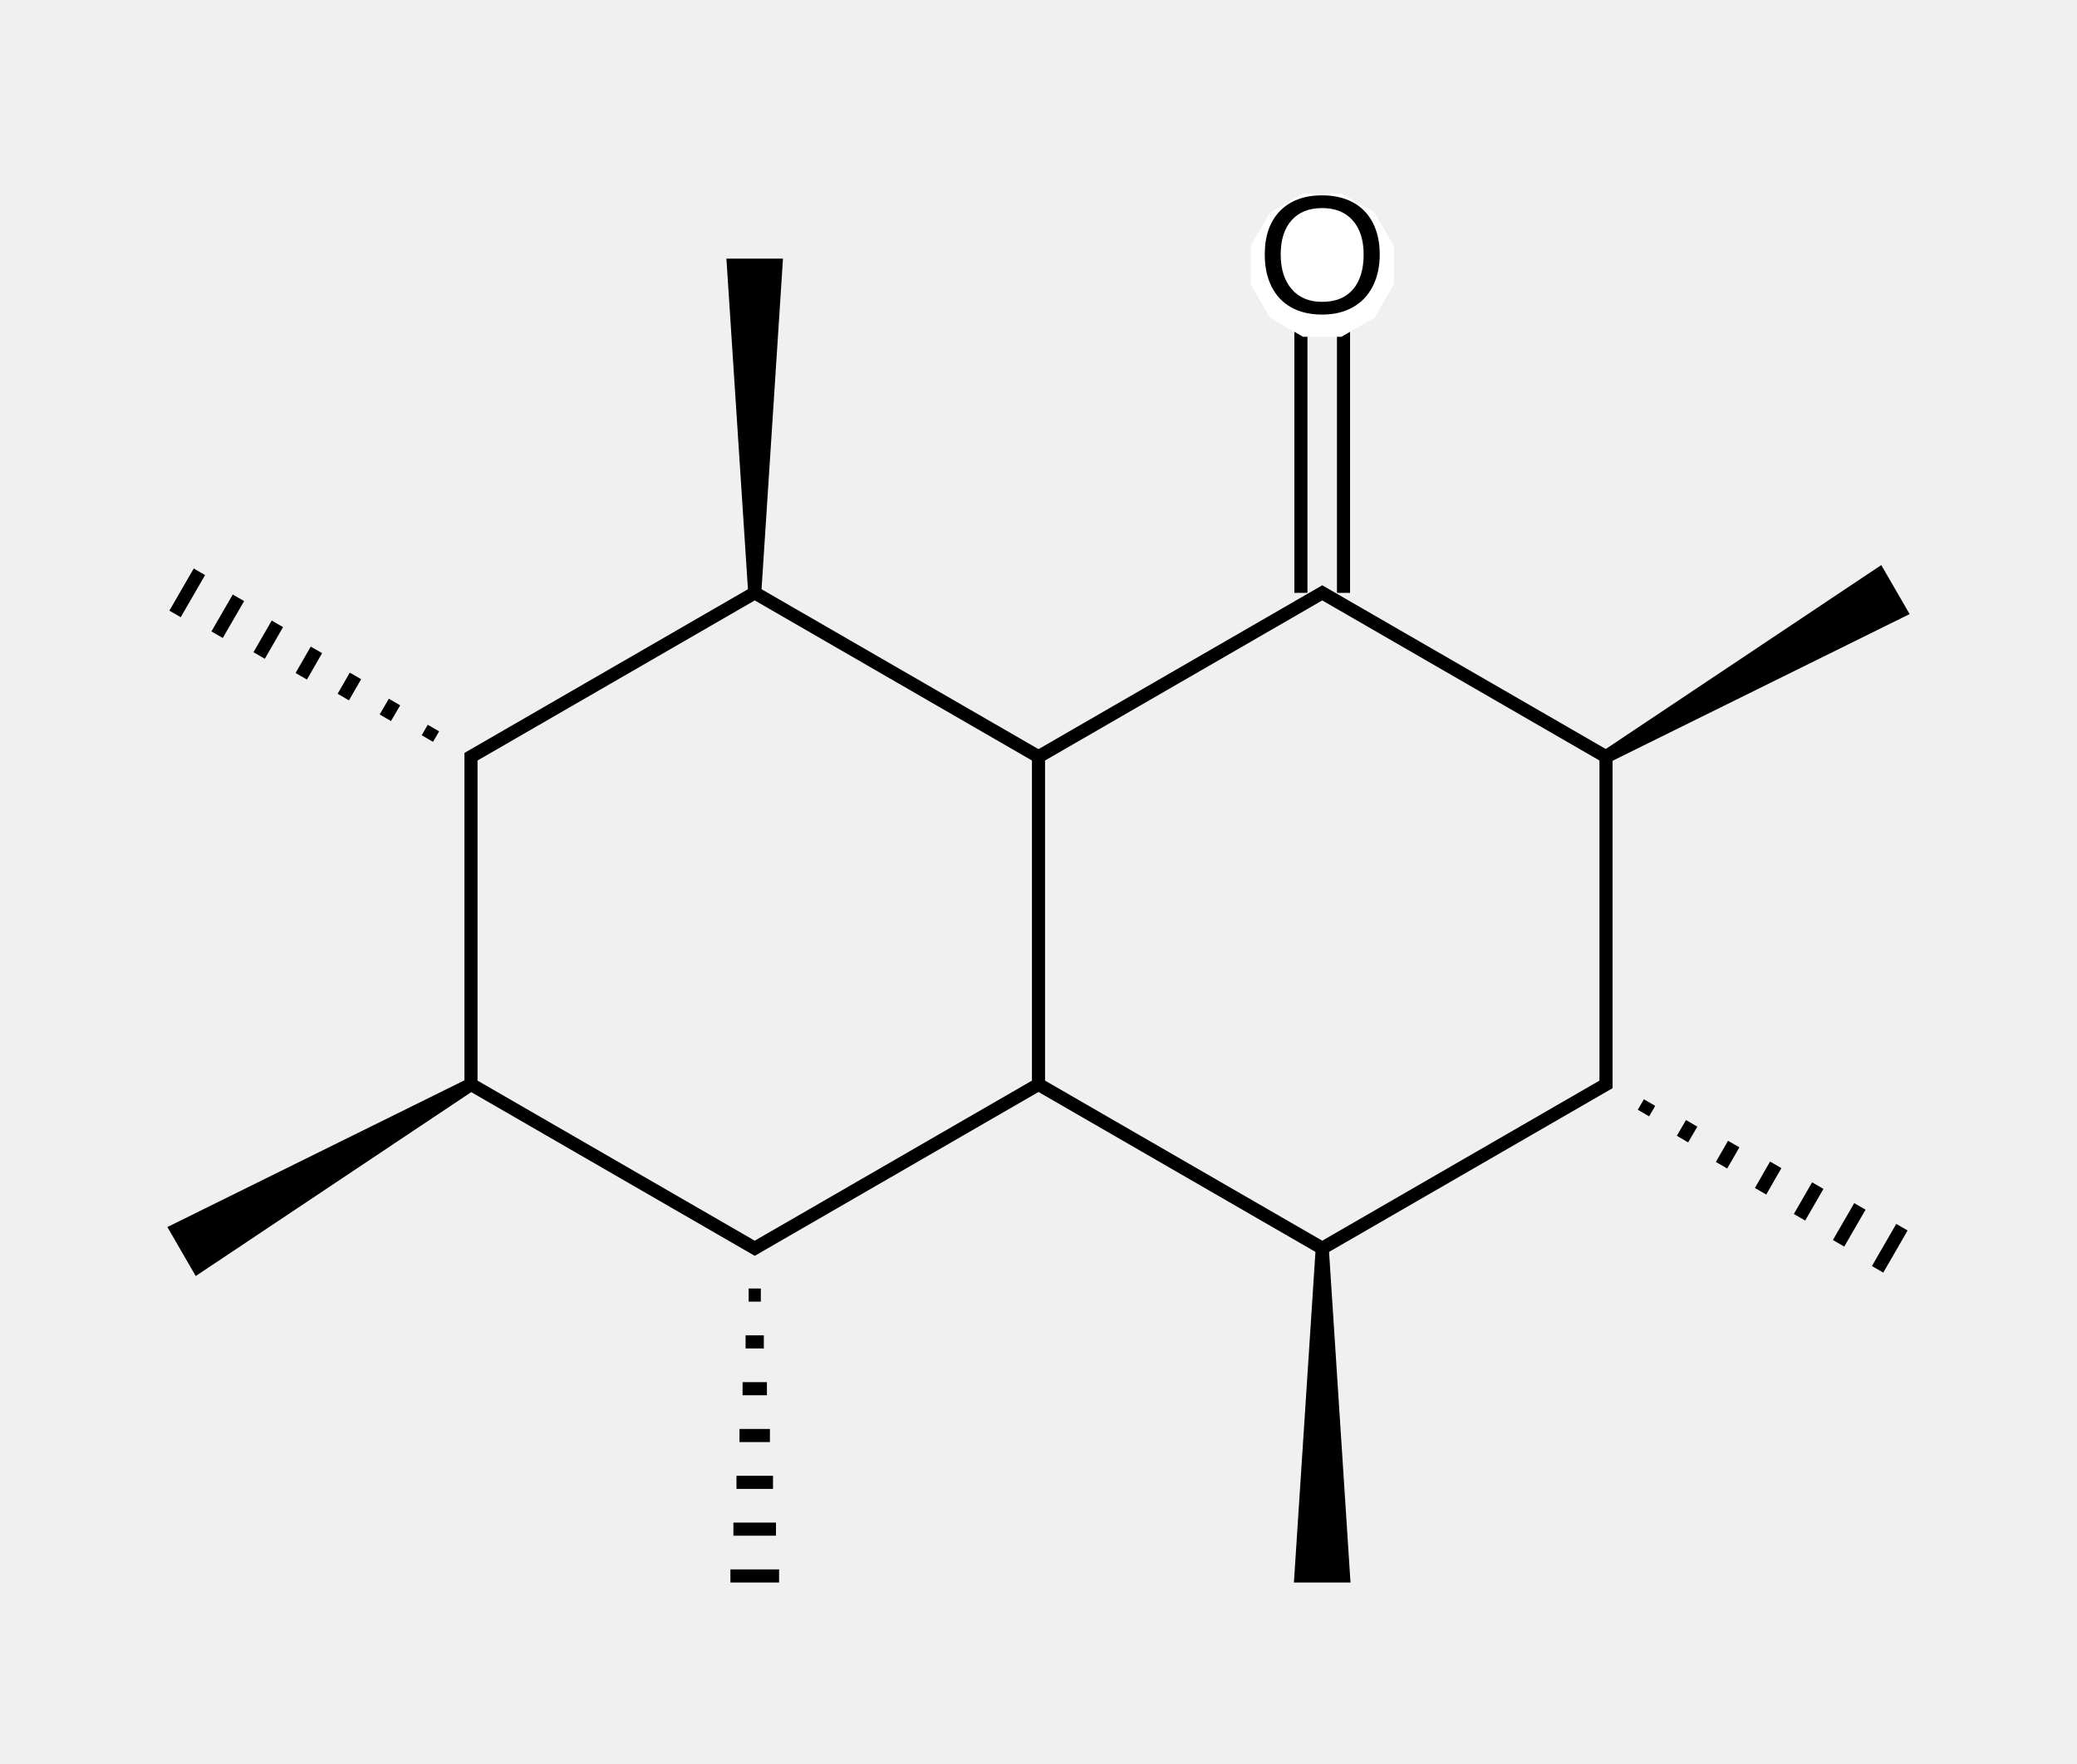
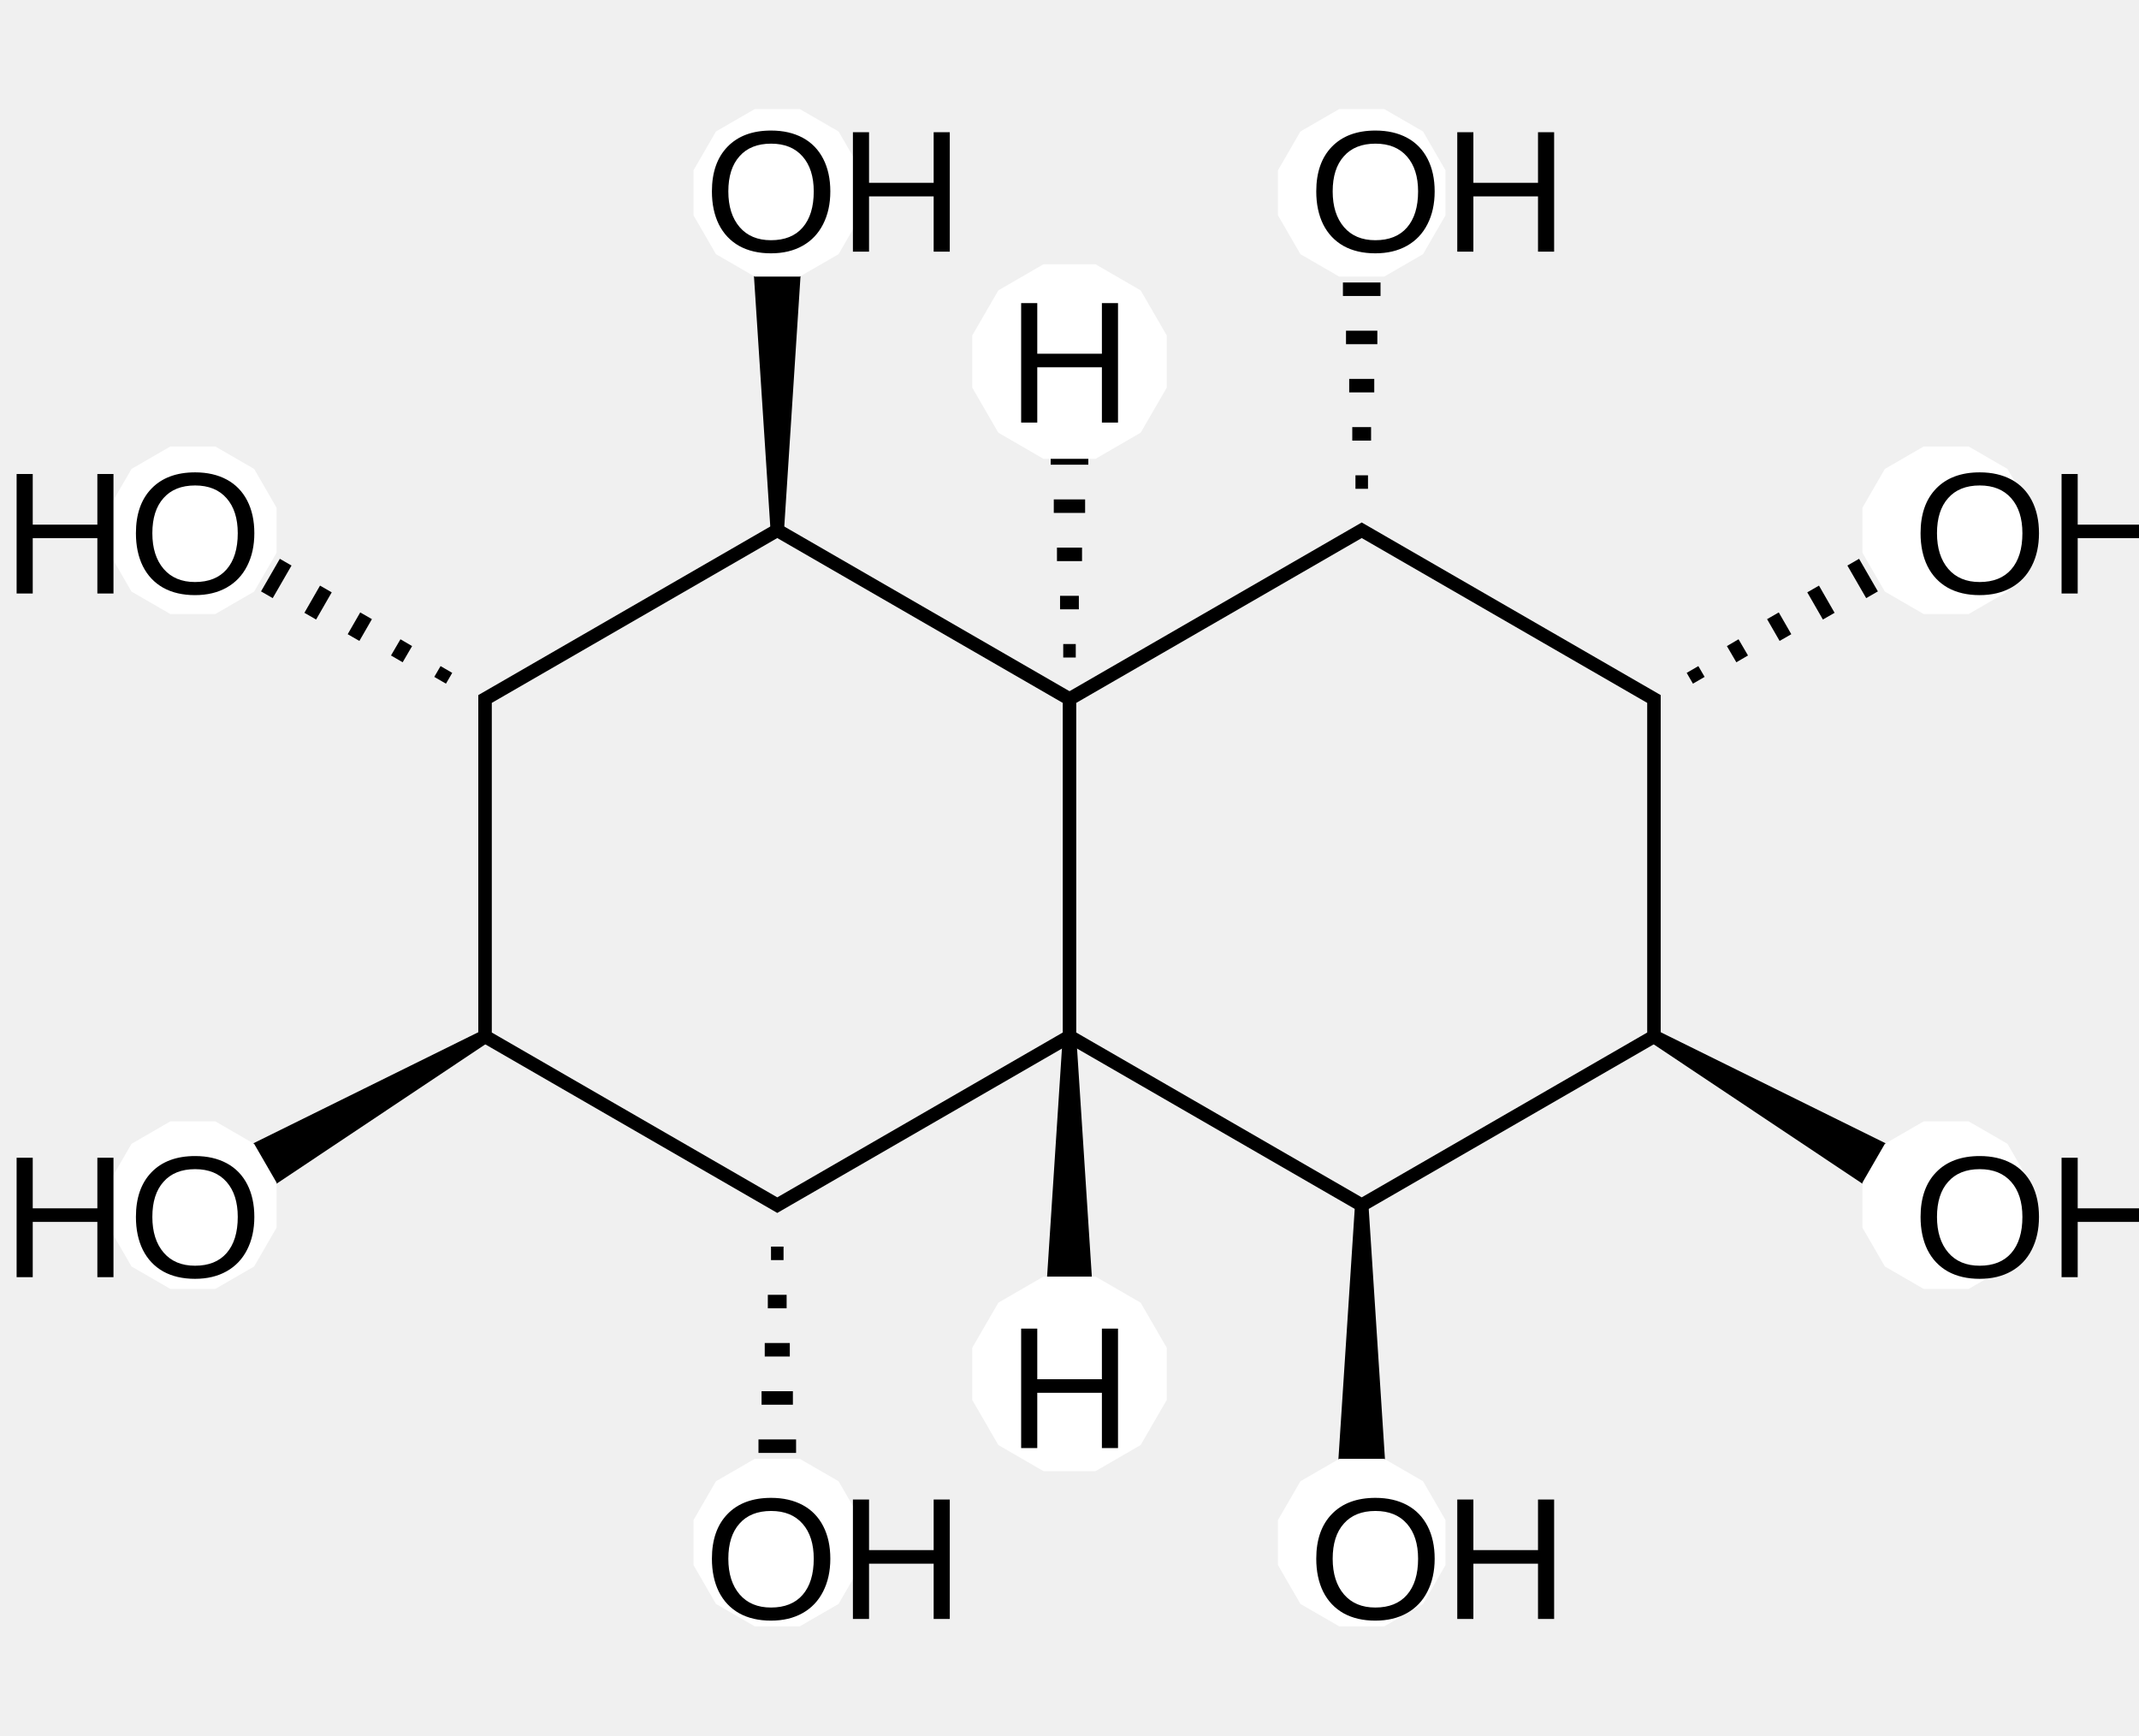
- <svg xmlns="http://www.w3.org/2000/svg" viewBox="92.80 50.30 221.86 188.32" height="100%" width="100%">
+ <svg xmlns="http://www.w3.org/2000/svg" viewBox="91.80 56.60 221.86 180.00" height="100%" width="100%">
  <g id="cmpd1">
    <style type="text/css">path{stroke:black;stroke-width:1.4;fill:none;}path.wedge{stroke:black;stroke-width:1.4;fill:black;}circle.arom{stroke:black;stroke-width:1.4;fill:none;}text{font-family:Arial;cursor:default;text-anchor:middle;dominant-baseline:middle;font-size:18px;}polygon.text{fill:white;}</style>
-     <path d="M 173.42 113.62 L 203.73 131.12 L 203.73 166.12 L 173.42 183.62 L 143.11 166.12 L 143.11 131.12 L 173.42 113.62 " />
-     <path d="M 139.10 128.06 L 138.45 129.18 M 134.94 125.28 L 133.96 126.96 M 130.77 122.49 L 129.47 124.75 M 126.60 119.71 L 124.98 122.53 M 122.43 116.93 L 120.48 120.31 M 118.27 114.15 L 115.99 118.09 M 114.10 111.37 L 111.50 115.87 " />
-     <path d="M 112.8 113.62 " />
-     <path class="wedge" d="M 143.11 166.12 L 111.66 181.65 L 113.94 185.59 Z " />
-     <path d="M 112.8 183.62 " />
-     <path d="M 172.77 188.62 L 174.07 188.62 M 172.44 193.62 L 174.39 193.62 M 172.12 198.62 L 174.72 198.62 M 171.79 203.62 L 175.04 203.62 M 171.47 208.62 L 175.37 208.62 M 171.14 213.62 L 175.69 213.62 M 170.82 218.62 L 176.02 218.62 " />
-     <path d="M 173.42 218.62 " />
-     <path d="M 203.73 166.12 L 234.04 183.62 " />
-     <path class="wedge" d="M 234.04 183.62 L 231.76 218.62 L 236.31 218.62 Z " />
-     <path d="M 234.04 218.62 " />
-     <path d="M 203.73 131.12 L 234.04 113.62 L 264.35 131.12 L 264.35 166.12 L 234.04 183.62 " />
-     <path d="M 268.35 169.18 L 269.00 168.06 M 272.52 171.96 L 273.50 170.28 M 276.69 174.75 L 277.99 172.49 M 280.86 177.53 L 282.48 174.71 M 285.02 180.31 L 286.97 176.93 M 289.19 183.09 L 291.47 179.15 M 293.36 185.87 L 295.96 181.37 " />
-     <path d="M 294.66 183.62 " />
-     <path class="wedge" d="M 264.35 131.12 L 295.80 115.59 L 293.52 111.65 Z " />
-     <path d="M 294.66 113.62 " />
-     <path d="M 236.31 113.62 L 236.31 78.62 M 231.76 113.62 L 231.76 78.62 " />
-     <path d="M 234.04 78.62 " />
-     <path class="wedge" d="M 173.42 113.62 L 175.69 78.62 L 171.14 78.62 Z " />
-     <path d="M 173.42 78.62 " />
-     <polygon class="text" points="236.09 70.97 239.64 73.02 241.69 76.57 241.69 80.67 239.64 84.22 236.09 86.27 231.99 86.27 228.44 84.22 226.39 80.67 226.39 76.57 228.44 73.02 231.99 70.97 " />
-     <text x="234.04" y="78.62">O</text>
+     <path d="M 172.42 111.6 L 202.73 129.1 L 202.73 164.1 L 172.42 181.6 L 142.11 164.1 L 142.11 129.1 L 172.42 111.6 " />
+     <path d="M 138.10 126.04 L 137.45 127.16 M 133.94 123.26 L 132.96 124.94 M 129.77 120.47 L 128.47 122.73 M 125.60 117.69 L 123.98 120.51 M 121.43 114.91 L 119.48 118.29 M 117.27 112.13 L 114.99 116.07 M 113.10 109.35 L 110.50 113.85 " />
+     <path d="M 111.8 111.6 " />
+     <path class="wedge" d="M 142.11 164.1 L 110.66 179.63 L 112.94 183.57 Z " />
+     <path d="M 111.8 181.6 " />
+     <path d="M 171.77 186.60 L 173.07 186.60 M 171.44 191.60 L 173.39 191.60 M 171.12 196.60 L 173.72 196.60 M 170.79 201.60 L 174.04 201.60 M 170.47 206.60 L 174.37 206.60 M 170.14 211.60 L 174.69 211.60 M 169.82 216.60 L 175.02 216.60 " />
+     <path d="M 172.42 216.6 " />
+     <path class="wedge" d="M 202.73 164.1 L 200.45 199.10 L 205.00 199.10 Z " />
+     <path d="M 202.73 199.1 " />
+     <path d="M 202.73 129.1 L 233.04 111.6 L 263.35 129.1 L 263.35 164.1 L 233.04 181.6 L 202.73 164.1 " />
+     <path class="wedge" d="M 233.04 181.6 L 230.76 216.60 L 235.31 216.60 Z " />
+     <path d="M 233.04 216.6 " />
+     <path class="wedge" d="M 263.35 164.1 L 292.52 183.57 L 294.80 179.63 Z " />
+     <path d="M 293.66 181.6 " />
+     <path d="M 268.00 127.16 L 267.35 126.04 M 272.50 124.94 L 271.52 123.26 M 276.99 122.73 L 275.69 120.47 M 281.48 120.51 L 279.86 117.69 M 285.97 118.29 L 284.02 114.91 M 290.47 116.07 L 288.19 112.13 M 294.96 113.85 L 292.36 109.35 " />
+     <path d="M 293.66 111.6 " />
+     <path d="M 233.69 106.60 L 232.39 106.60 M 234.01 101.60 L 232.06 101.60 M 234.34 96.60 L 231.74 96.60 M 234.66 91.60 L 231.41 91.60 M 234.99 86.60 L 231.09 86.60 M 235.31 81.60 L 230.76 81.60 M 235.64 76.60 L 230.44 76.60 " />
+     <path d="M 233.04 76.6 " />
+     <path d="M 203.38 124.10 L 202.08 124.10 M 203.70 119.10 L 201.75 119.10 M 204.03 114.10 L 201.43 114.10 M 204.35 109.10 L 201.10 109.10 M 204.68 104.10 L 200.78 104.10 M 205.00 99.10 L 200.45 99.10 M 205.33 94.10 L 200.13 94.10 " />
+     <path d="M 202.73 94.1 " />
+     <path class="wedge" d="M 172.42 111.6 L 174.69 76.60 L 170.14 76.60 Z " />
+     <path d="M 172.42 76.6 " />
+     <polygon class="text" points="114.13 102.91 118.16 105.24 120.49 109.27 120.49 113.93 118.16 117.96 114.13 120.29 109.47 120.29 105.44 117.96 103.11 113.93 103.11 109.27 105.44 105.24 109.47 102.91 " />
+     <text writing-mode="rl" x="105.539" y="113.051">HO</text>
+     <polygon class="text" points="114.13 172.91 118.16 175.24 120.49 179.27 120.49 183.93 118.16 187.96 114.13 190.29 109.47 190.29 105.44 187.96 103.11 183.93 103.11 179.27 105.44 175.24 109.47 172.91 " />
+     <text writing-mode="rl" x="105.539" y="183.961">HO</text>
+     <polygon class="text" points="174.75 207.91 178.78 210.24 181.11 214.27 181.11 218.93 178.78 222.96 174.75 225.29 170.09 225.29 166.06 222.96 163.73 218.93 163.73 214.27 166.06 210.24 170.09 207.91 " />
+     <text writing-mode="lr" x="178.282" y="219.416">OH</text>
+     <polygon class="text" points="205.43 189.01 210.11 191.72 212.82 196.40 212.82 201.80 210.11 206.48 205.43 209.19 200.03 209.19 195.35 206.48 192.64 201.80 192.64 196.40 195.35 191.72 200.03 189.01 " />
+     <text writing-mode="lr" x="202.73" y="201.688">H</text>
+     <polygon class="text" points="235.37 207.91 239.40 210.24 241.73 214.27 241.73 218.93 239.40 222.96 235.37 225.29 230.71 225.29 226.68 222.96 224.35 218.93 224.35 214.27 226.68 210.24 230.71 207.91 " />
+     <text writing-mode="lr" x="240.963" y="219.416">OH</text>
+     <polygon class="text" points="295.99 172.91 300.02 175.24 302.35 179.27 302.35 183.93 300.02 187.96 295.99 190.29 291.33 190.29 287.30 187.96 284.97 183.93 284.97 179.27 287.30 175.24 291.33 172.91 " />
+     <text writing-mode="lr" x="303.644" y="183.961">OH</text>
+     <polygon class="text" points="295.99 102.91 300.02 105.24 302.35 109.27 302.35 113.93 300.02 117.96 295.99 120.29 291.33 120.29 287.30 117.96 284.97 113.93 284.97 109.27 287.30 105.24 291.33 102.91 " />
+     <text writing-mode="lr" x="303.644" y="113.051">OH</text>
+     <polygon class="text" points="235.37 67.91 239.40 70.24 241.73 74.27 241.73 78.93 239.40 82.96 235.37 85.29 230.71 85.29 226.68 82.96 224.35 78.93 224.35 74.27 226.68 70.24 230.71 67.91 " />
+     <text writing-mode="lr" x="240.963" y="77.596">OH</text>
+     <polygon class="text" points="205.43 84.01 210.11 86.72 212.82 91.40 212.82 96.80 210.11 101.48 205.43 104.19 200.03 104.19 195.35 101.48 192.64 96.80 192.64 91.40 195.35 86.72 200.03 84.01 " />
+     <text writing-mode="lr" x="202.73" y="95.323">H</text>
+     <polygon class="text" points="174.75 67.91 178.78 70.24 181.11 74.27 181.11 78.93 178.78 82.96 174.75 85.29 170.09 85.29 166.06 82.96 163.73 78.93 163.73 74.27 166.06 70.24 170.09 67.91 " />
+     <text writing-mode="lr" x="178.282" y="77.596">OH</text>
  </g>
</svg>
